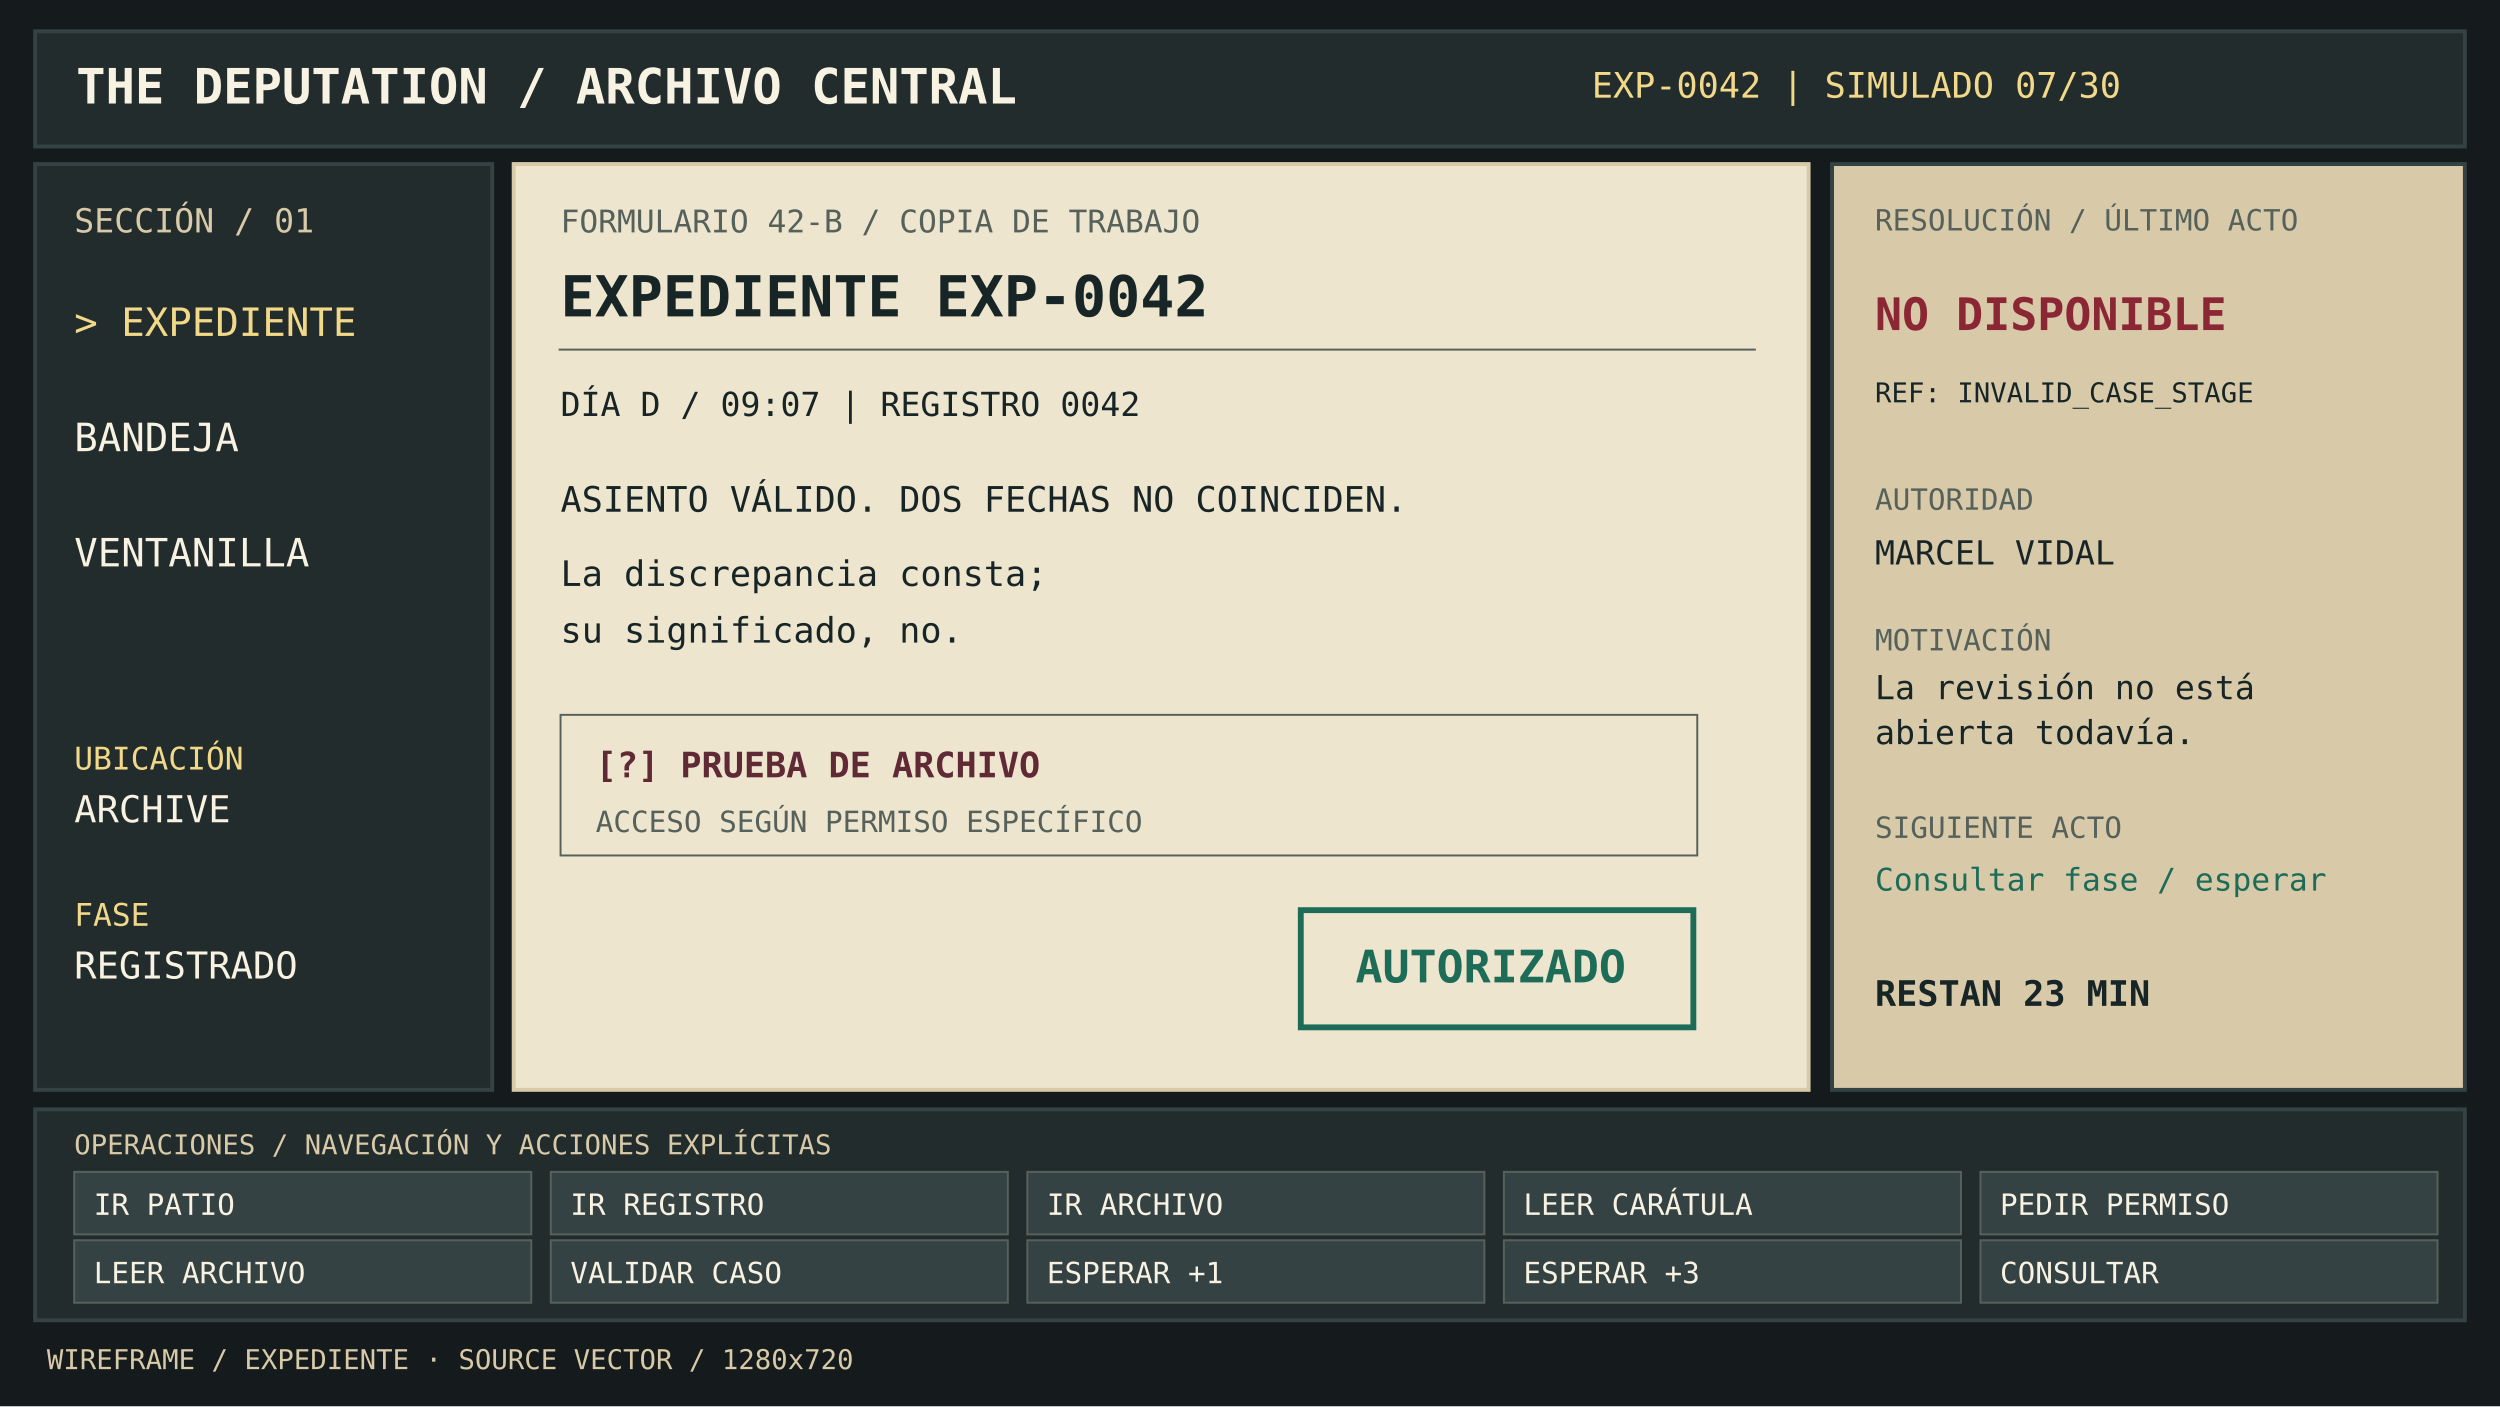
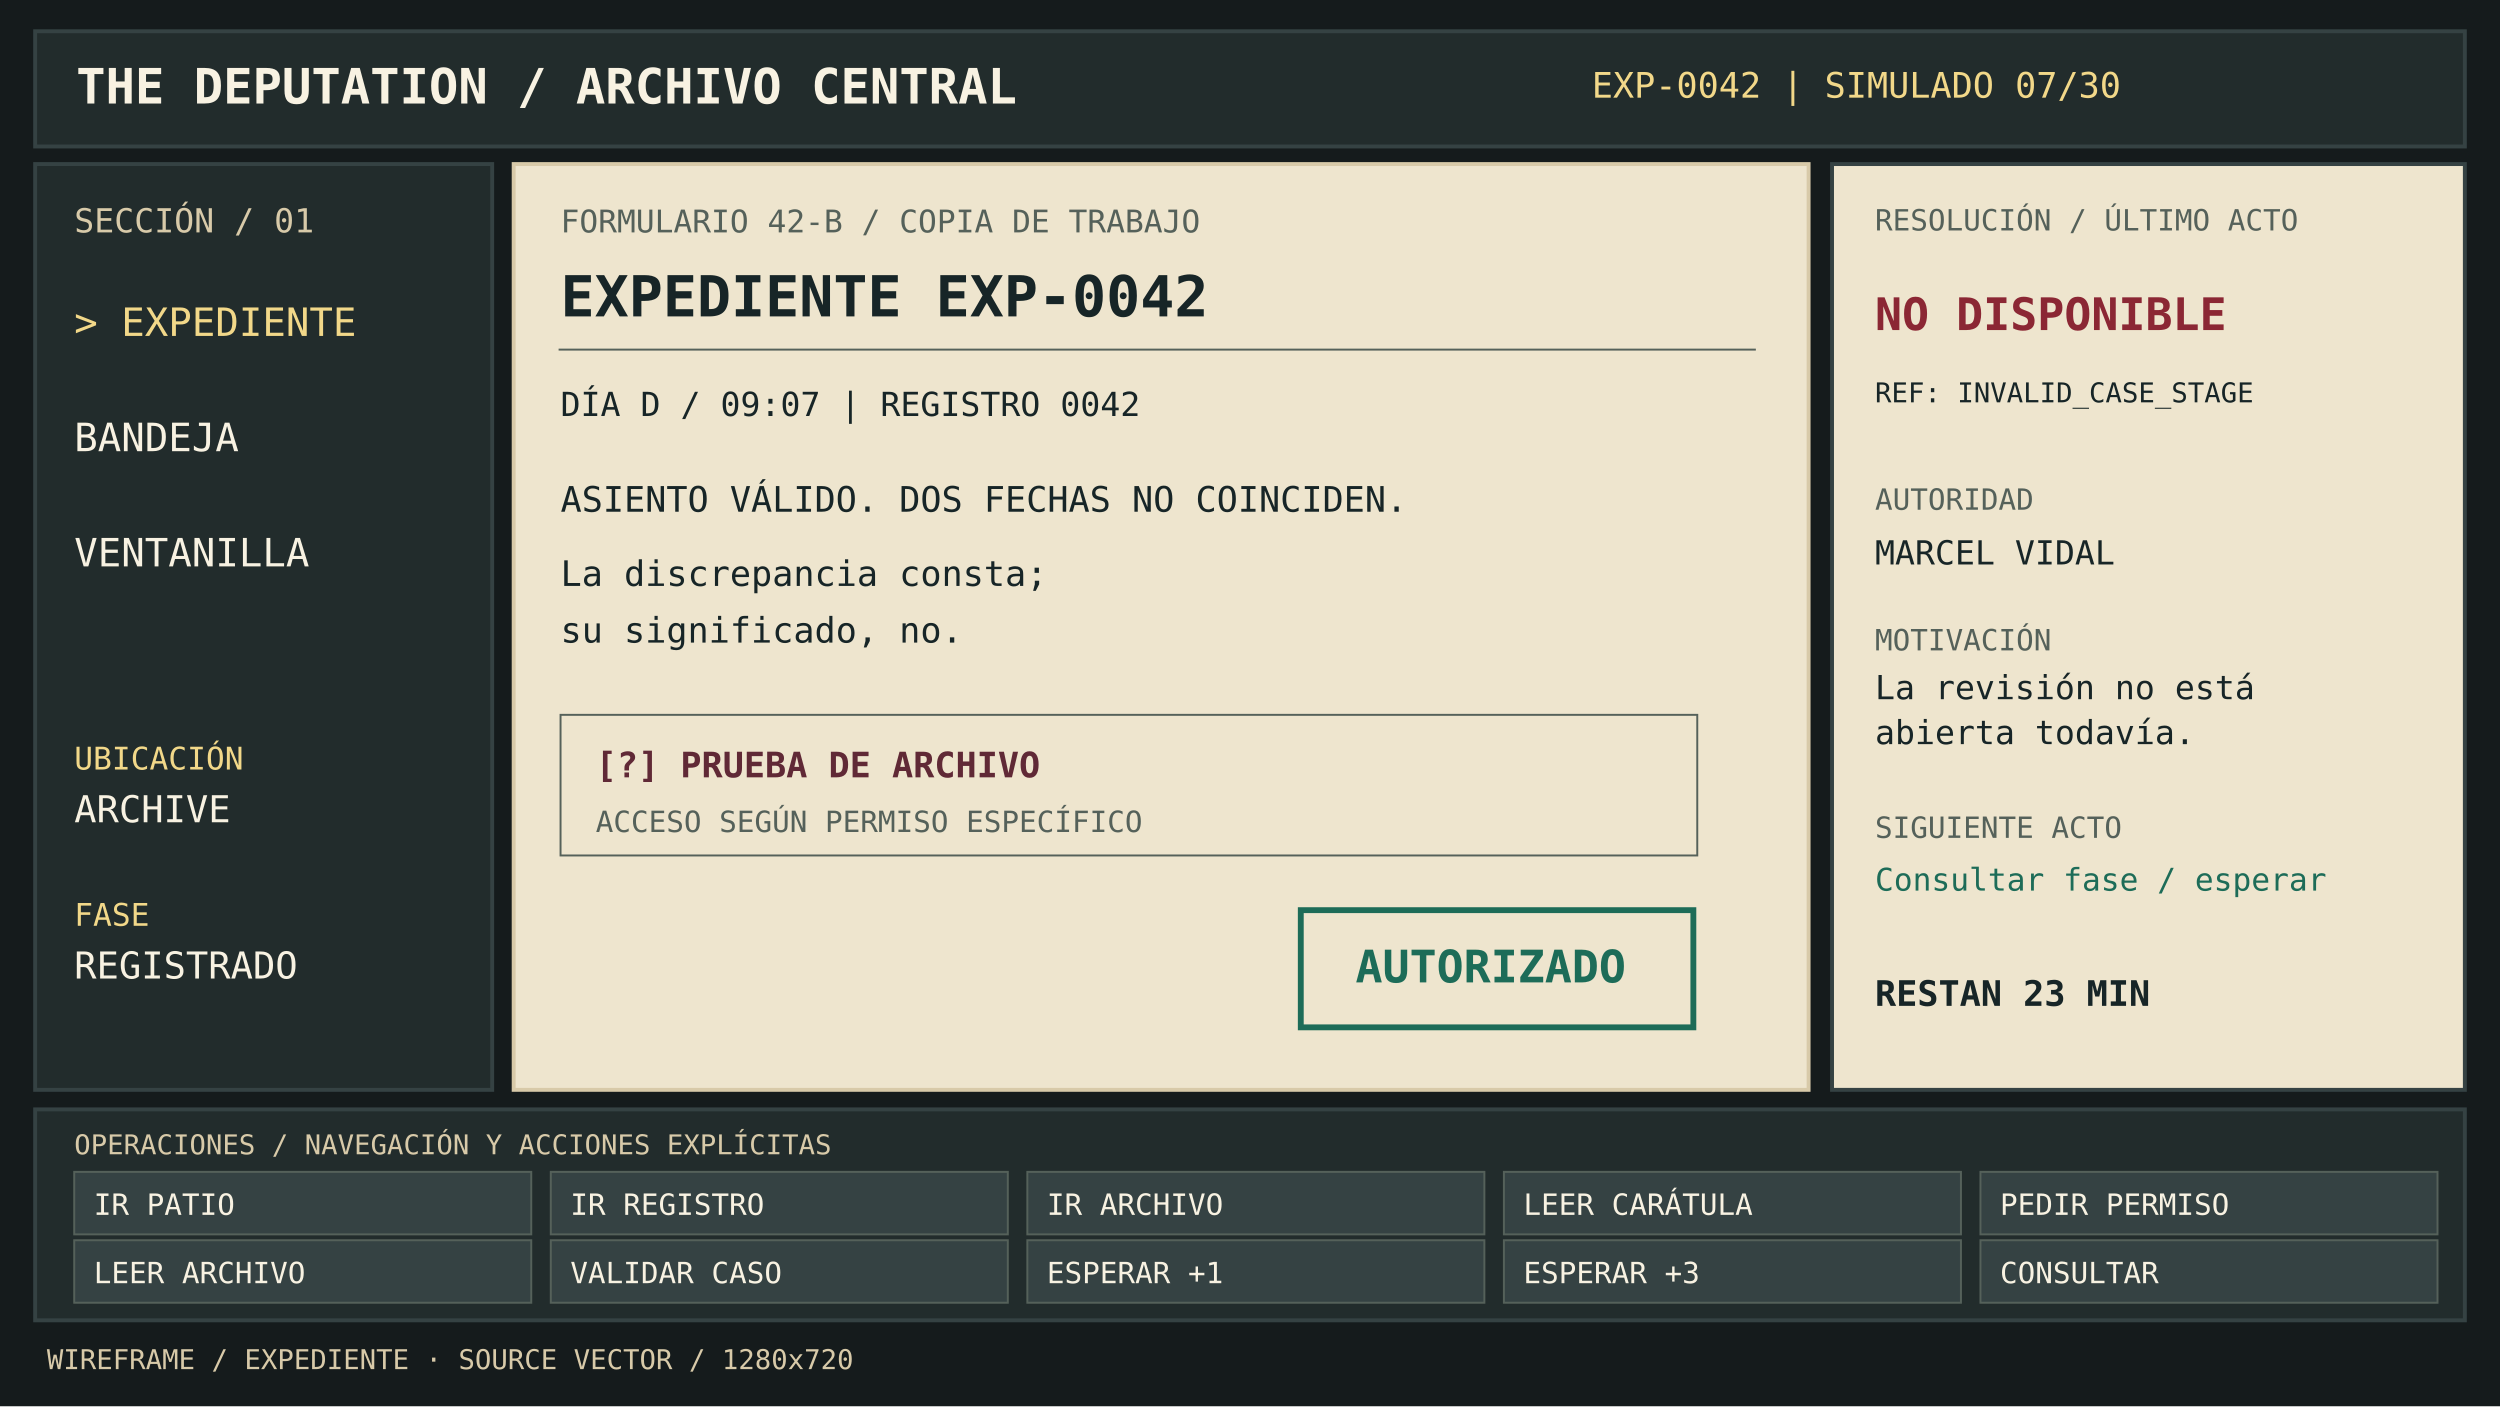
<svg xmlns="http://www.w3.org/2000/svg" width="1280" height="720" viewBox="0 0 1280 720" role="img" aria-label="THE DEPUTATION — EXPEDIENTE">
  <rect x="0" y="0" width="1280" height="720" fill="#151B1C" stroke="none" stroke-width="1" />
  <rect x="18" y="16" width="1244" height="59" fill="#222C2C" stroke="#354243" stroke-width="2" />
  <text x="39" y="53" font-family="DejaVu Sans Mono,Liberation Mono,monospace" font-size="25" font-weight="700" fill="#F8F2E2">THE DEPUTATION  /  ARCHIVO CENTRAL</text>
  <text x="815" y="50" font-family="DejaVu Sans Mono,Liberation Mono,monospace" font-size="18" font-weight="400" fill="#F2D889">EXP-0042  |  SIMULADO 07/30</text>
  <rect x="18" y="84" width="234" height="474" fill="#222C2C" stroke="#354243" stroke-width="2" />
  <text x="38" y="119" font-family="DejaVu Sans Mono,Liberation Mono,monospace" font-size="17" font-weight="400" fill="#D8CAA9">SECCIÓN / 01</text>
  <text x="38" y="172" font-family="DejaVu Sans Mono,Liberation Mono,monospace" font-size="20" font-weight="400" fill="#F2D889">&gt; EXPEDIENTE</text>
  <text x="38" y="231" font-family="DejaVu Sans Mono,Liberation Mono,monospace" font-size="20" font-weight="400" fill="#F8F2E2">  BANDEJA</text>
  <text x="38" y="290" font-family="DejaVu Sans Mono,Liberation Mono,monospace" font-size="20" font-weight="400" fill="#F8F2E2">  VENTANILLA</text>
  <text x="38" y="394" font-family="DejaVu Sans Mono,Liberation Mono,monospace" font-size="16" font-weight="400" fill="#F2D889">UBICACIÓN</text>
  <text x="38" y="421" font-family="DejaVu Sans Mono,Liberation Mono,monospace" font-size="19" font-weight="400" fill="#F8F2E2">ARCHIVE</text>
  <text x="38" y="474" font-family="DejaVu Sans Mono,Liberation Mono,monospace" font-size="16" font-weight="400" fill="#F2D889">FASE</text>
  <text x="38" y="501" font-family="DejaVu Sans Mono,Liberation Mono,monospace" font-size="19" font-weight="400" fill="#F8F2E2">REGISTRADO</text>
  <rect x="263" y="84" width="663" height="474" fill="#EEE5CE" stroke="#D8CAA9" stroke-width="2" />
-   <rect x="938" y="84" width="324" height="474" fill="#D8CAA9" stroke="#354243" stroke-width="2" />
+   <rect x="938" y="84" width="324" height="474" fill="#EEE5CE" stroke="#354243" stroke-width="2" />
  <text x="960" y="118" font-family="DejaVu Sans Mono,Liberation Mono,monospace" font-size="15" font-weight="400" fill="#55615A">RESOLUCIÓN / ÚLTIMO ACTO</text>
  <text x="960" y="169" font-family="DejaVu Sans Mono,Liberation Mono,monospace" font-size="23" font-weight="700" fill="#8B2734">NO DISPONIBLE</text>
  <text x="960" y="206" font-family="DejaVu Sans Mono,Liberation Mono,monospace" font-size="14" font-weight="400" fill="#172527">REF: INVALID_CASE_STAGE</text>
  <text x="960" y="261" font-family="DejaVu Sans Mono,Liberation Mono,monospace" font-size="15" font-weight="400" fill="#55615A">AUTORIDAD</text>
  <text x="960" y="289" font-family="DejaVu Sans Mono,Liberation Mono,monospace" font-size="17" font-weight="400" fill="#172527">MARCEL VIDAL</text>
  <text x="960" y="333" font-family="DejaVu Sans Mono,Liberation Mono,monospace" font-size="15" font-weight="400" fill="#55615A">MOTIVACIÓN</text>
  <text x="960" y="358" font-family="DejaVu Sans Mono,Liberation Mono,monospace" font-size="17" font-weight="400" fill="#172527">La revisión no está</text>
  <text x="960" y="381" font-family="DejaVu Sans Mono,Liberation Mono,monospace" font-size="17" font-weight="400" fill="#172527">abierta todavía.</text>
  <text x="960" y="429" font-family="DejaVu Sans Mono,Liberation Mono,monospace" font-size="15" font-weight="400" fill="#55615A">SIGUIENTE ACTO</text>
  <text x="960" y="456" font-family="DejaVu Sans Mono,Liberation Mono,monospace" font-size="16" font-weight="400" fill="#1D6C58">Consultar fase / esperar</text>
  <text x="960" y="515" font-family="DejaVu Sans Mono,Liberation Mono,monospace" font-size="18" font-weight="700" fill="#172527">RESTAN 23 MIN</text>
  <rect x="18" y="568" width="1244" height="108" fill="#222C2C" stroke="#354243" stroke-width="2" />
  <text x="38" y="591" font-family="DejaVu Sans Mono,Liberation Mono,monospace" font-size="14" font-weight="400" fill="#D8CAA9">OPERACIONES / NAVEGACIÓN Y ACCIONES EXPLÍCITAS</text>
  <rect x="38" y="600" width="234" height="32" fill="#354243" stroke="#55615A" stroke-width="1" />
  <text x="48" y="622" font-family="DejaVu Sans Mono,Liberation Mono,monospace" font-size="15" font-weight="400" fill="#F8F2E2">IR PATIO</text>
  <rect x="282" y="600" width="234" height="32" fill="#354243" stroke="#55615A" stroke-width="1" />
  <text x="292" y="622" font-family="DejaVu Sans Mono,Liberation Mono,monospace" font-size="15" font-weight="400" fill="#F8F2E2">IR REGISTRO</text>
  <rect x="526" y="600" width="234" height="32" fill="#354243" stroke="#55615A" stroke-width="1" />
  <text x="536" y="622" font-family="DejaVu Sans Mono,Liberation Mono,monospace" font-size="15" font-weight="400" fill="#F8F2E2">IR ARCHIVO</text>
  <rect x="770" y="600" width="234" height="32" fill="#354243" stroke="#55615A" stroke-width="1" />
  <text x="780" y="622" font-family="DejaVu Sans Mono,Liberation Mono,monospace" font-size="15" font-weight="400" fill="#F8F2E2">LEER CARÁTULA</text>
  <rect x="1014" y="600" width="234" height="32" fill="#354243" stroke="#55615A" stroke-width="1" />
  <text x="1024" y="622" font-family="DejaVu Sans Mono,Liberation Mono,monospace" font-size="15" font-weight="400" fill="#F8F2E2">PEDIR PERMISO</text>
  <rect x="38" y="635" width="234" height="32" fill="#354243" stroke="#55615A" stroke-width="1" />
  <text x="48" y="657" font-family="DejaVu Sans Mono,Liberation Mono,monospace" font-size="15" font-weight="400" fill="#F8F2E2">LEER ARCHIVO</text>
  <rect x="282" y="635" width="234" height="32" fill="#354243" stroke="#55615A" stroke-width="1" />
  <text x="292" y="657" font-family="DejaVu Sans Mono,Liberation Mono,monospace" font-size="15" font-weight="400" fill="#F8F2E2">VALIDAR CASO</text>
  <rect x="526" y="635" width="234" height="32" fill="#354243" stroke="#55615A" stroke-width="1" />
  <text x="536" y="657" font-family="DejaVu Sans Mono,Liberation Mono,monospace" font-size="15" font-weight="400" fill="#F8F2E2">ESPERAR +1</text>
  <rect x="770" y="635" width="234" height="32" fill="#354243" stroke="#55615A" stroke-width="1" />
  <text x="780" y="657" font-family="DejaVu Sans Mono,Liberation Mono,monospace" font-size="15" font-weight="400" fill="#F8F2E2">ESPERAR +3</text>
  <rect x="1014" y="635" width="234" height="32" fill="#354243" stroke="#55615A" stroke-width="1" />
  <text x="1024" y="657" font-family="DejaVu Sans Mono,Liberation Mono,monospace" font-size="15" font-weight="400" fill="#F8F2E2">CONSULTAR</text>
  <text x="287" y="119" font-family="DejaVu Sans Mono,Liberation Mono,monospace" font-size="16" font-weight="400" fill="#55615A">FORMULARIO 42-B  /  COPIA DE TRABAJO</text>
  <text x="287" y="162" font-family="DejaVu Sans Mono,Liberation Mono,monospace" font-size="29" font-weight="700" fill="#172527">EXPEDIENTE EXP-0042</text>
  <line x1="286" y1="179" x2="899" y2="179" stroke="#55615A" stroke-width="1" />
  <text x="287" y="213" font-family="DejaVu Sans Mono,Liberation Mono,monospace" font-size="17" font-weight="400" fill="#172527">DÍA D / 09:07  |  REGISTRO 0042</text>
  <text x="287" y="262" font-family="DejaVu Sans Mono,Liberation Mono,monospace" font-size="18" font-weight="400" fill="#172527">ASIENTO VÁLIDO. DOS FECHAS NO COINCIDEN.</text>
  <text x="287" y="300" font-family="DejaVu Sans Mono,Liberation Mono,monospace" font-size="18" font-weight="400" fill="#172527">La discrepancia consta;</text>
  <text x="287" y="329" font-family="DejaVu Sans Mono,Liberation Mono,monospace" font-size="18" font-weight="400" fill="#172527">su significado, no.</text>
  <rect x="287" y="366" width="582" height="72" fill="#EEE5CE" stroke="#55615A" stroke-width="1" />
  <text x="305" y="398" font-family="DejaVu Sans Mono,Liberation Mono,monospace" font-size="18" font-weight="700" fill="#602936">[?] PRUEBA DE ARCHIVO</text>
  <text x="305" y="426" font-family="DejaVu Sans Mono,Liberation Mono,monospace" font-size="15" font-weight="400" fill="#55615A">ACCESO SEGÚN PERMISO ESPECÍFICO</text>
  <rect x="666" y="466" width="201" height="60" fill="#EEE5CE" stroke="#1D6C58" stroke-width="3" />
  <text x="694" y="503" font-family="DejaVu Sans Mono,Liberation Mono,monospace" font-size="23" font-weight="700" fill="#1D6C58">AUTORIZADO</text>
  <text x="24" y="701" font-family="DejaVu Sans Mono,Liberation Mono,monospace" font-size="14" font-weight="400" fill="#D8CAA9">WIREFRAME / EXPEDIENTE · SOURCE VECTOR / 1280x720</text>
</svg>
